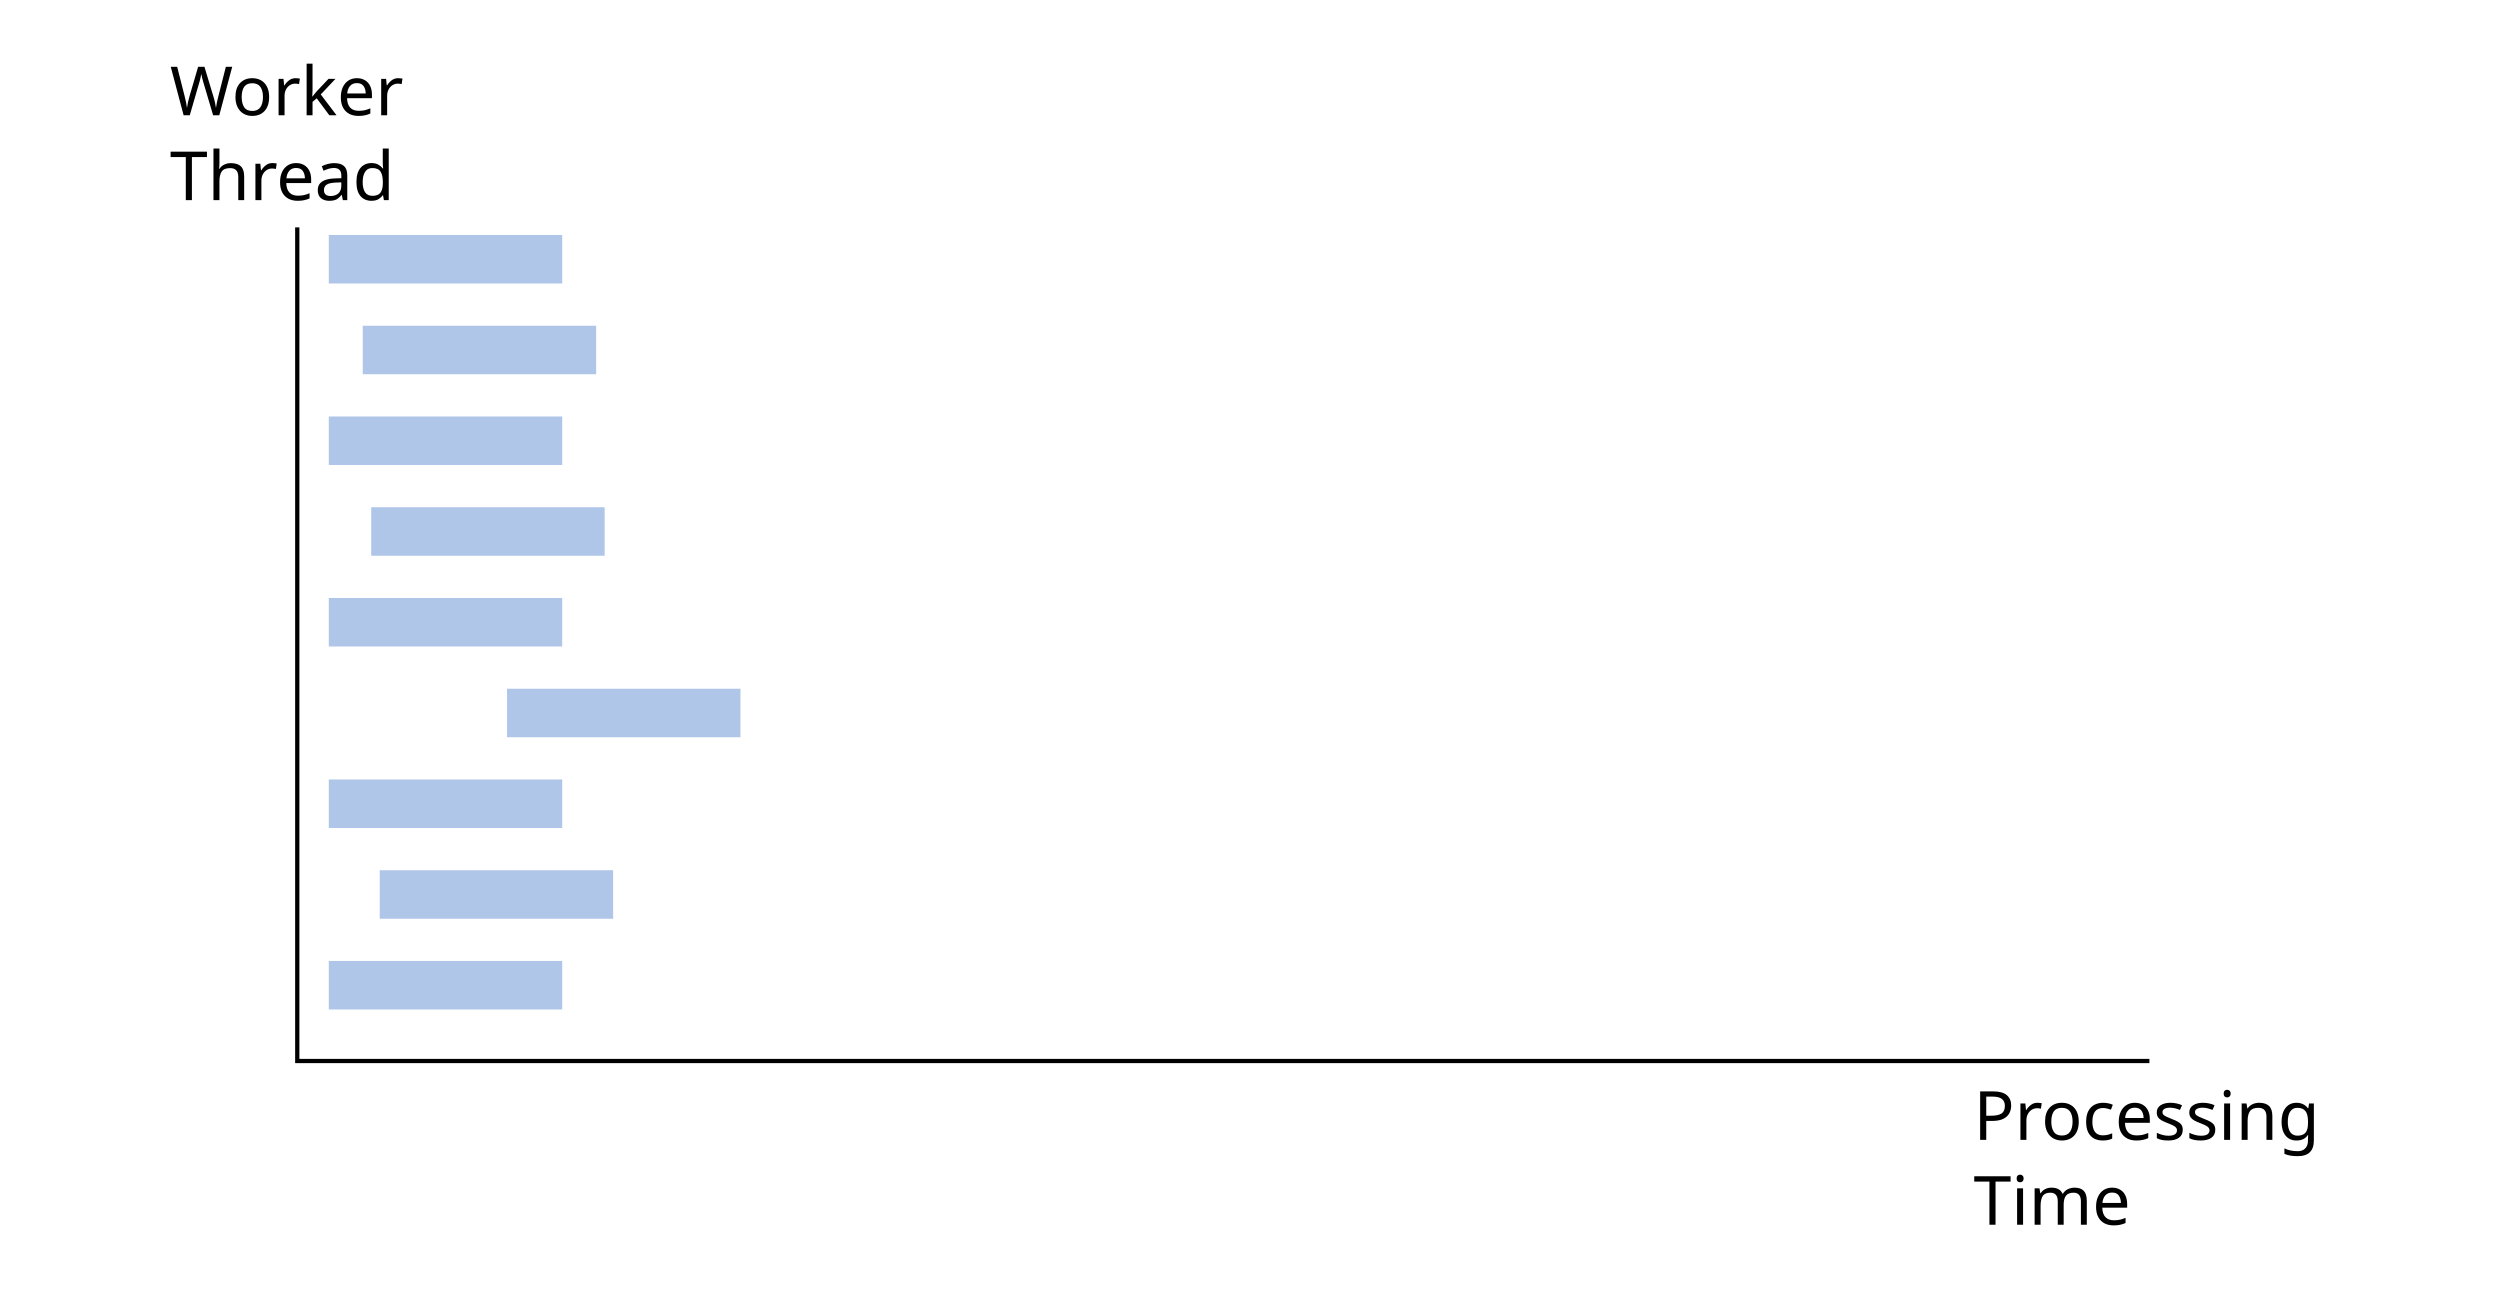
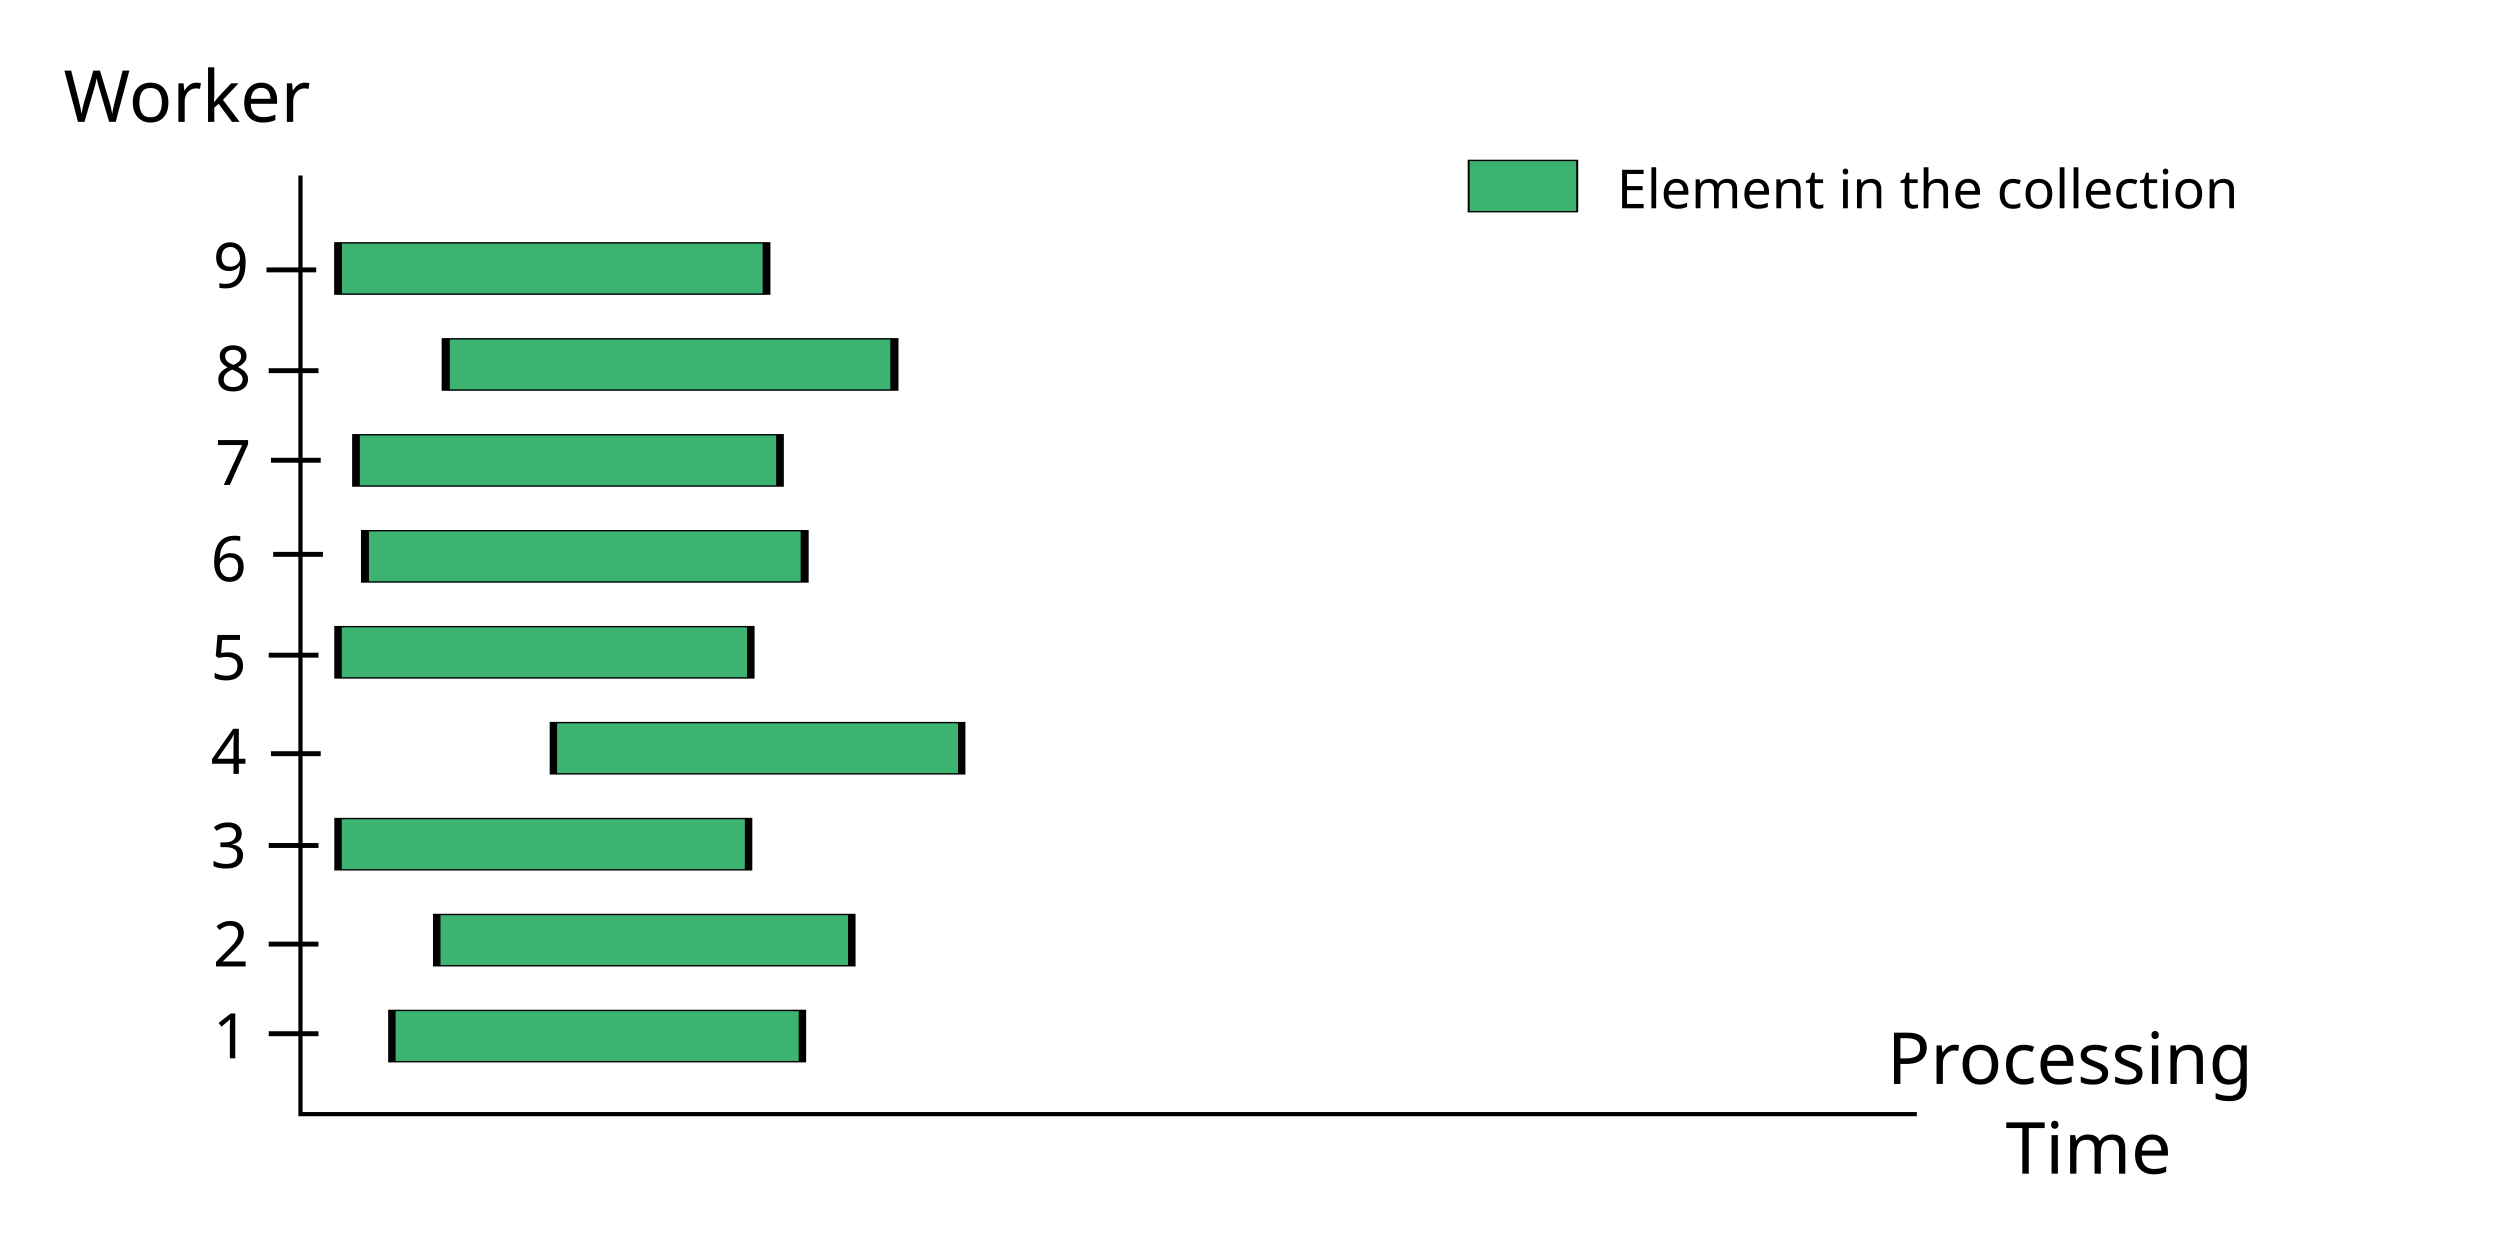
- <svg xmlns="http://www.w3.org/2000/svg" id="svg2" height="303.81" width="589.09" version="1.1">
-   <g id="layer1" transform="translate(20.04688,-752.3487)">
-     <path id="path3207" stroke-linejoin="miter" d="m50,805.93,0,196.43h436.43" stroke="#000" stroke-linecap="butt" stroke-width="1px" fill="none" />
-     <text id="text3209" style="letter-spacing:0px;word-spacing:0px;" font-weight="normal" xml:space="preserve" font-size="16px" font-style="normal" y="779.505" x="20" font-family="Sans" line-height="125%" fill="#000000">
-       <tspan id="tspan3211" y="779.505" x="20">Worker</tspan>
-       <tspan id="tspan3219" y="799.505" x="20">Thread</tspan>
+ <svg xmlns="http://www.w3.org/2000/svg" id="svg2" height="276.81" width="557.19" version="1.1">
+   <g id="g10906">
+     <g id="g3140" transform="matrix(1.736364,0,0,0.3137255,50.78316,-199.0263)" stroke="#000" stroke-miterlimit="4" stroke-dasharray="none" stroke-width="1" fill="#3cb371">
+       <rect id="rect3025-7-1-9-8" height="36.429" width="55" stroke="#000" stroke-dasharray="none" stroke-miterlimit="4" y="806.93" x="14.143" stroke-width="1" fill="#3cb371" />
+     </g>
+     <g id="g3140-0" fill="#3cb371" transform="matrix(1.718182,0,0,0.3137255,55.0403,-156.2584)" stroke="#000">
+       <rect id="rect3025-7-1-9-8-6" height="36.429" width="55" stroke="#000" y="806.93" x="14.143" fill="#3cb371" />
+     </g>
+     <g id="g3140-1" fill="#3cb371" transform="matrix(1.663636,0,0,0.3137255,51.81174,-70.72274)" stroke="#000">
+       <rect id="rect3025-7-1-9-8-5" height="36.429" width="55" stroke="#000" y="806.93" x="14.143" fill="#3cb371" />
+     </g>
+     <g id="g3140-5" fill="#3cb371" transform="matrix(1.781818,0,0,0.3137255,56.14029,-134.8745)" stroke="#000">
+       <rect id="rect3025-7-1-9-8-4" height="36.429" width="55" stroke="#000" y="806.93" x="14.143" fill="#3cb371" />
+     </g>
+     <g id="g3140-7" fill="#3cb371" transform="matrix(1.681818,0,0,0.3137255,73.55459,-49.33881)" stroke="#000">
+       <rect id="rect3025-7-1-9-8-65" height="36.429" width="55" stroke="#000" y="806.93" x="14.143" fill="#3cb371" />
+     </g>
+     <g id="g3140-6" fill="#3cb371" transform="matrix(1.818182,0,0,0.3137255,73.626,-177.6424)" stroke="#000">
+       <rect id="rect3025-7-1-9-8-9" height="36.429" width="55" stroke="#000" y="806.93" x="14.143" fill="#3cb371" />
+     </g>
+     <g id="g3140-3" fill="#3cb371" transform="matrix(1.672727,0,0,0.3137255,51.68317,-113.4906)" stroke="#000">
+       <rect id="rect3025-7-1-9-8-7" height="36.429" width="55" stroke="#000" y="806.93" x="14.143" fill="#3cb371" />
+     </g>
+     <g id="g3140-4" fill="#3cb371" transform="matrix(1.654546,0,0,0.3137255,99.94031,-92.10666)" stroke="#000">
+       <rect id="rect3025-7-1-9-8-52" height="36.429" width="55" stroke="#000" y="806.93" x="14.143" fill="#3cb371" />
+     </g>
+     <g id="g3140-54" fill="#3cb371" transform="matrix(1.663636,0,0,0.3137255,63.81174,-27.95489)" stroke="#000">
+       <rect id="rect3025-7-1-9-8-74" height="36.429" width="55" stroke="#000" y="806.93" x="14.143" fill="#3cb371" />
+     </g>
+     <path id="path3207-9" stroke-linejoin="miter" d="m66.967,39.115,0,209.2h360.24" stroke="#000" stroke-linecap="butt" stroke-width="0.938px" fill="none" />
+     <text id="text6762" font-size="16px" font-family="Sans" xml:space="preserve" style="letter-spacing:0px;word-spacing:0px;" font-style="normal" y="241.582" x="475.897" font-weight="normal" line-height="125%" fill="#000000">
+       <tspan id="tspan6764" y="241.582" x="475.897" style="text-anchor:middle;text-align:center;">Processing</tspan>
+       <tspan id="tspan6766" y="261.582" x="475.897" style="text-anchor:middle;text-align:center;">Time</tspan>
    </text>
-     <text id="text3213" style="letter-spacing:0px;word-spacing:0px;" font-weight="normal" xml:space="preserve" font-size="16px" font-style="normal" y="1020.934" x="445" font-family="Sans" line-height="125%" fill="#000000">
-       <tspan id="tspan3215" y="1020.934" x="445">Processing</tspan>
-       <tspan id="tspan3217" y="1040.934" x="445">Time</tspan>
+     <g id="g3140-12" transform="matrix(0.4398611,0,0,0.3137255,321.1087,-217.3994)" stroke="#000" stroke-miterlimit="4" stroke-dasharray="none" stroke-width="0.999" fill="#3cb371">
+       <rect id="rect3025-7-1-9-8-70" height="36.429" width="55" stroke="#000" stroke-dasharray="none" stroke-miterlimit="4" y="806.93" x="14.143" stroke-width="0.999" fill="#3cb371" />
+     </g>
+     <text id="text6979" font-size="40px" font-family="Sans" xml:space="preserve" style="letter-spacing:0px;word-spacing:0px;" font-style="normal" y="46.412" x="360.371" font-weight="normal" line-height="125%" fill="#000000">
+       <tspan id="tspan6981" y="46.412" x="360.371" font-size="12px">Element in the collection</tspan>
    </text>
-     <g id="g3140" transform="matrix(1,0,0,0.3137255,43.28572,554.5637)">
-       <rect id="rect3025-7-1-9-8" height="36.429" width="55" y="806.93" x="14.143" fill="#afc6e9" />
-     </g>
-     <g id="g3140-0" transform="matrix(1,0,0,0.3137255,43.28572,597.3316)">
-       <rect id="rect3025-7-1-9-8-6" height="36.429" width="55" y="806.93" x="14.143" fill="#afc6e9" />
-     </g>
-     <g id="g3140-1" transform="matrix(1,0,0,0.3137255,43.28572,682.8673)">
-       <rect id="rect3025-7-1-9-8-5" height="36.429" width="55" y="806.93" x="14.143" fill="#afc6e9" />
-     </g>
-     <g id="g3140-5" transform="matrix(1,0,0,0.3137255,53.28572,618.7155)">
-       <rect id="rect3025-7-1-9-8-4" height="36.429" width="55" y="806.93" x="14.143" fill="#afc6e9" />
-     </g>
-     <g id="g3140-7" transform="matrix(1,0,0,0.3137255,55.28572,704.2512)">
-       <rect id="rect3025-7-1-9-8-65" height="36.429" width="55" y="806.93" x="14.143" fill="#afc6e9" />
-     </g>
-     <g id="g3140-6" transform="matrix(1,0,0,0.3137255,51.28572,575.9476)">
-       <rect id="rect3025-7-1-9-8-9" height="36.429" width="55" y="806.93" x="14.143" fill="#afc6e9" />
-     </g>
-     <g id="g3140-3" transform="matrix(1,0,0,0.3137255,43.28572,640.0994)">
-       <rect id="rect3025-7-1-9-8-7" height="36.429" width="55" y="806.93" x="14.143" fill="#afc6e9" />
-     </g>
-     <g id="g3140-4" transform="matrix(1,0,0,0.3137255,85.28572,661.4833)">
-       <rect id="rect3025-7-1-9-8-52" height="36.429" width="55" y="806.93" x="14.143" fill="#afc6e9" />
-     </g>
-     <g id="g3140-54" transform="matrix(1,0,0,0.3137255,43.28572,725.6351)">
-       <rect id="rect3025-7-1-9-8-74" height="36.429" width="55" y="806.93" x="14.143" fill="#afc6e9" />
-     </g>
+     <path id="path6657-3-5" stroke-linejoin="miter" d="M59.393,60.15h11.088" stroke="#000" stroke-linecap="butt" stroke-width="1.099px" fill="none" />
+     <path id="path6657-3-5-9" stroke-linejoin="miter" d="M59.893,82.615h11.088" stroke="#000" stroke-linecap="butt" stroke-width="1.099px" fill="none" />
+     <path id="path6657-3-5-3" stroke-linejoin="miter" d="M60.392,102.58h11.088" stroke="#000" stroke-linecap="butt" stroke-width="1.099px" fill="none" />
+     <path id="path6657-3-5-6" stroke-linejoin="miter" d="M60.891,123.55h11.088" stroke="#000" stroke-linecap="butt" stroke-width="1.099px" fill="none" />
+     <path id="path6657-3-5-0" stroke-linejoin="miter" d="M59.893,146.02h11.088" stroke="#000" stroke-linecap="butt" stroke-width="1.099px" fill="none" />
+     <path id="path6657-3-5-62" stroke-linejoin="miter" d="M60.392,167.98h11.088" stroke="#000" stroke-linecap="butt" stroke-width="1.099px" fill="none" />
+     <text id="text7057" font-size="40px" font-family="Sans" xml:space="preserve" style="letter-spacing:0px;word-spacing:0px;" font-style="normal" y="235.875" x="47.467" font-weight="normal" line-height="125%" fill="#000000">
+       <tspan id="tspan7059" y="235.875" x="47.467" font-size="14px">1</tspan>
+     </text>
+     <text id="text7061" font-size="40px" font-family="Sans" xml:space="preserve" style="letter-spacing:0px;word-spacing:0px;" font-style="normal" y="215.407" x="47.467" font-weight="normal" line-height="125%" fill="#000000">
+       <tspan id="tspan7063" y="215.407" x="47.467" font-size="14px">2</tspan>
+     </text>
+     <text id="text7065" font-size="40px" font-family="Sans" xml:space="preserve" style="letter-spacing:0px;word-spacing:0px;" font-style="normal" y="193.444" x="46.965" font-weight="normal" line-height="125%" fill="#000000">
+       <tspan id="tspan7067" y="193.444" x="46.965" font-size="14px">3</tspan>
+     </text>
+     <text id="text7069" font-size="40px" font-family="Sans" xml:space="preserve" style="letter-spacing:0px;word-spacing:0px;" font-style="normal" y="172.476" x="46.965" font-weight="normal" line-height="125%" fill="#000000">
+       <tspan id="tspan7071" y="172.476" x="46.965" font-size="14px">4</tspan>
+     </text>
+     <text id="text7073" font-size="40px" font-family="Sans" xml:space="preserve" style="letter-spacing:0px;word-spacing:0px;" font-style="normal" y="151.509" x="46.968" font-weight="normal" line-height="125%" fill="#000000">
+       <tspan id="tspan7075" y="151.509" x="46.968" font-size="14px">5</tspan>
+     </text>
+     <text id="text7077" font-size="40px" font-family="Sans" xml:space="preserve" style="letter-spacing:0px;word-spacing:0px;" font-style="normal" y="129.543" x="46.965" font-weight="normal" line-height="125%" fill="#000000">
+       <tspan id="tspan7079" y="129.543" x="46.965" font-size="14px">6</tspan>
+     </text>
+     <text id="text7081" font-size="40px" font-family="Sans" xml:space="preserve" style="letter-spacing:0px;word-spacing:0px;" font-style="normal" y="108.076" x="47.964" font-weight="normal" line-height="125%" fill="#000000">
+       <tspan id="tspan7083" y="108.076" x="47.964" font-size="14px">7</tspan>
+     </text>
+     <text id="text7085" font-size="40px" font-family="Sans" xml:space="preserve" style="letter-spacing:0px;word-spacing:0px;" font-style="normal" y="87.108" x="47.964" font-weight="normal" line-height="125%" fill="#000000">
+       <tspan id="tspan7087" y="87.108" x="47.964" font-size="14px">8</tspan>
+     </text>
+     <text id="text7089" font-size="40px" font-family="Sans" xml:space="preserve" style="letter-spacing:0px;word-spacing:0px;" font-style="normal" y="64.144" x="47.464" font-weight="normal" line-height="125%" fill="#000000">
+       <tspan id="tspan7091" y="64.144" x="47.464" font-size="14px">9</tspan>
+     </text>
+     <text id="text7100" font-size="40px" font-family="Sans" xml:space="preserve" style="letter-spacing:0px;word-spacing:0px;" font-style="normal" y="27.156" x="67.672" font-weight="normal" line-height="125%" fill="#000000">
+       <tspan id="tspan7104" y="27.156" x="67.672" font-size="16px" style="text-anchor:middle;text-align:center;">Worker</tspan>
+     </text>
+     <path id="path6657-3-5-62-2" stroke-linejoin="miter" d="M59.893,188.44h11.088" stroke="#000" stroke-linecap="butt" stroke-width="1.099px" fill="none" />
+     <path id="path6657-3-5-62-2-0" stroke-linejoin="miter" d="M59.893,210.42h11.088" stroke="#000" stroke-linecap="butt" stroke-width="1.099px" fill="none" />
+     <path id="path6657-3-5-62-2-2" stroke-linejoin="miter" d="M59.893,230.39h11.088" stroke="#000" stroke-linecap="butt" stroke-width="1.099px" fill="none" />
  </g>
</svg>
